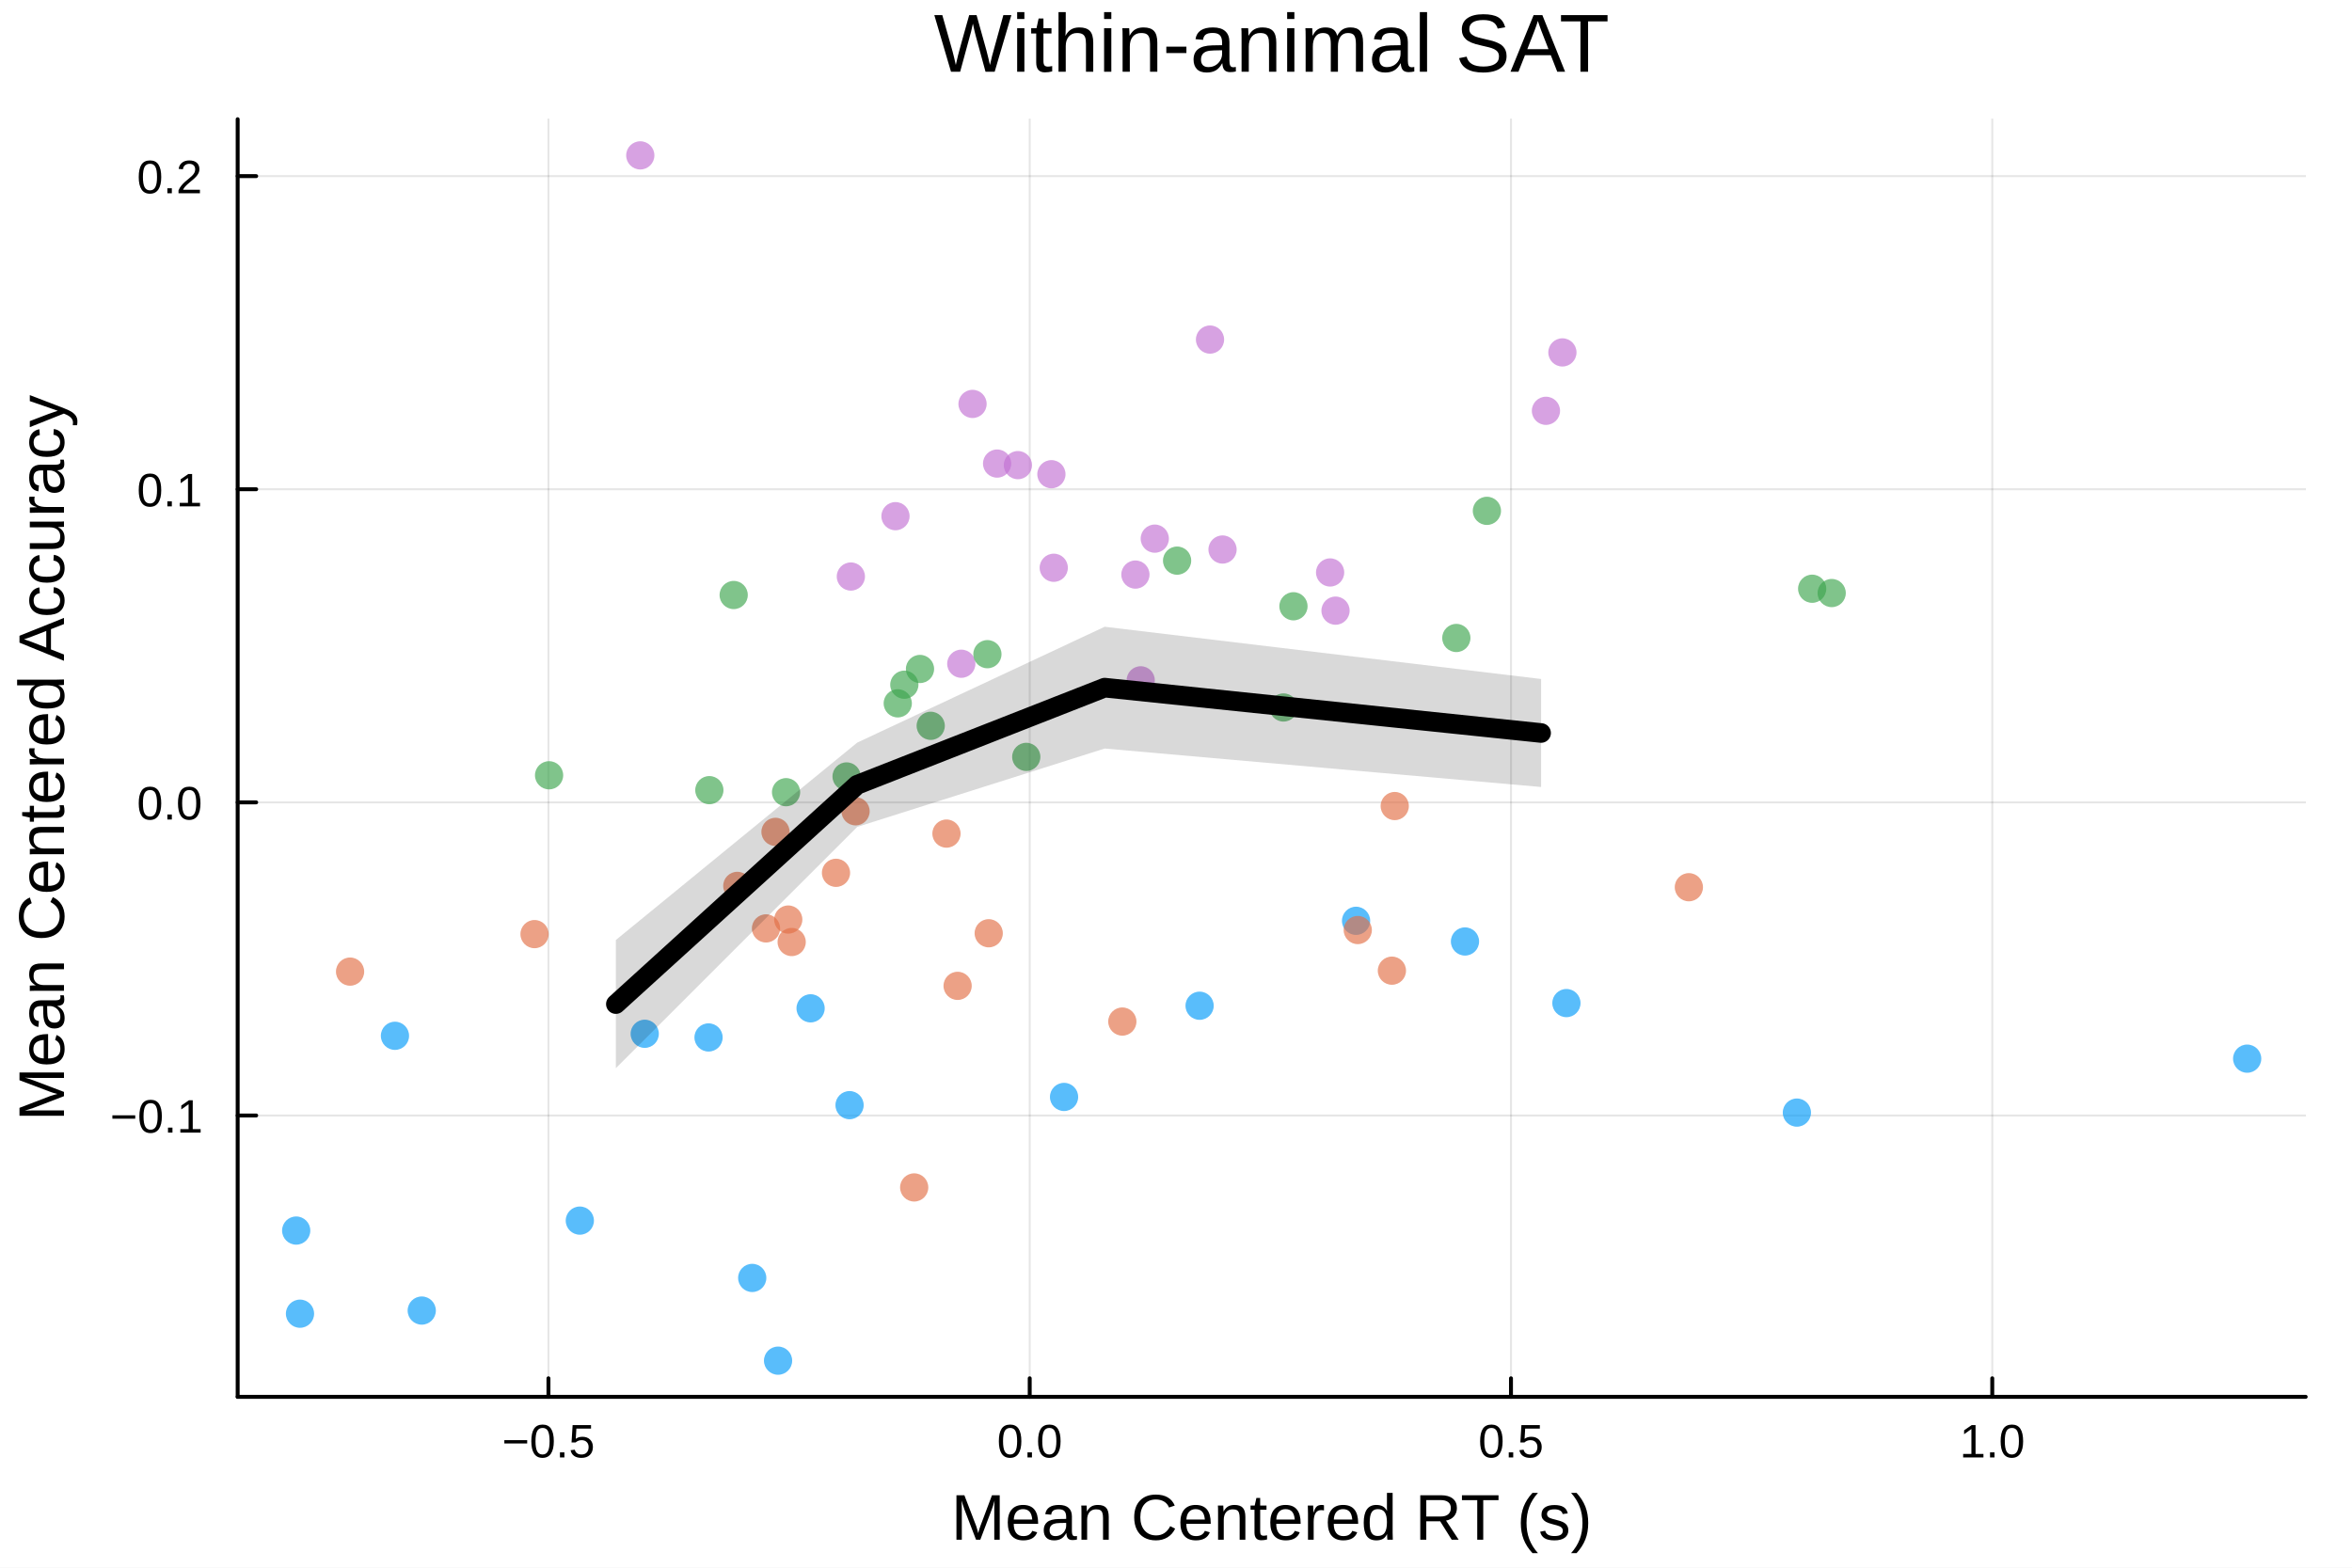
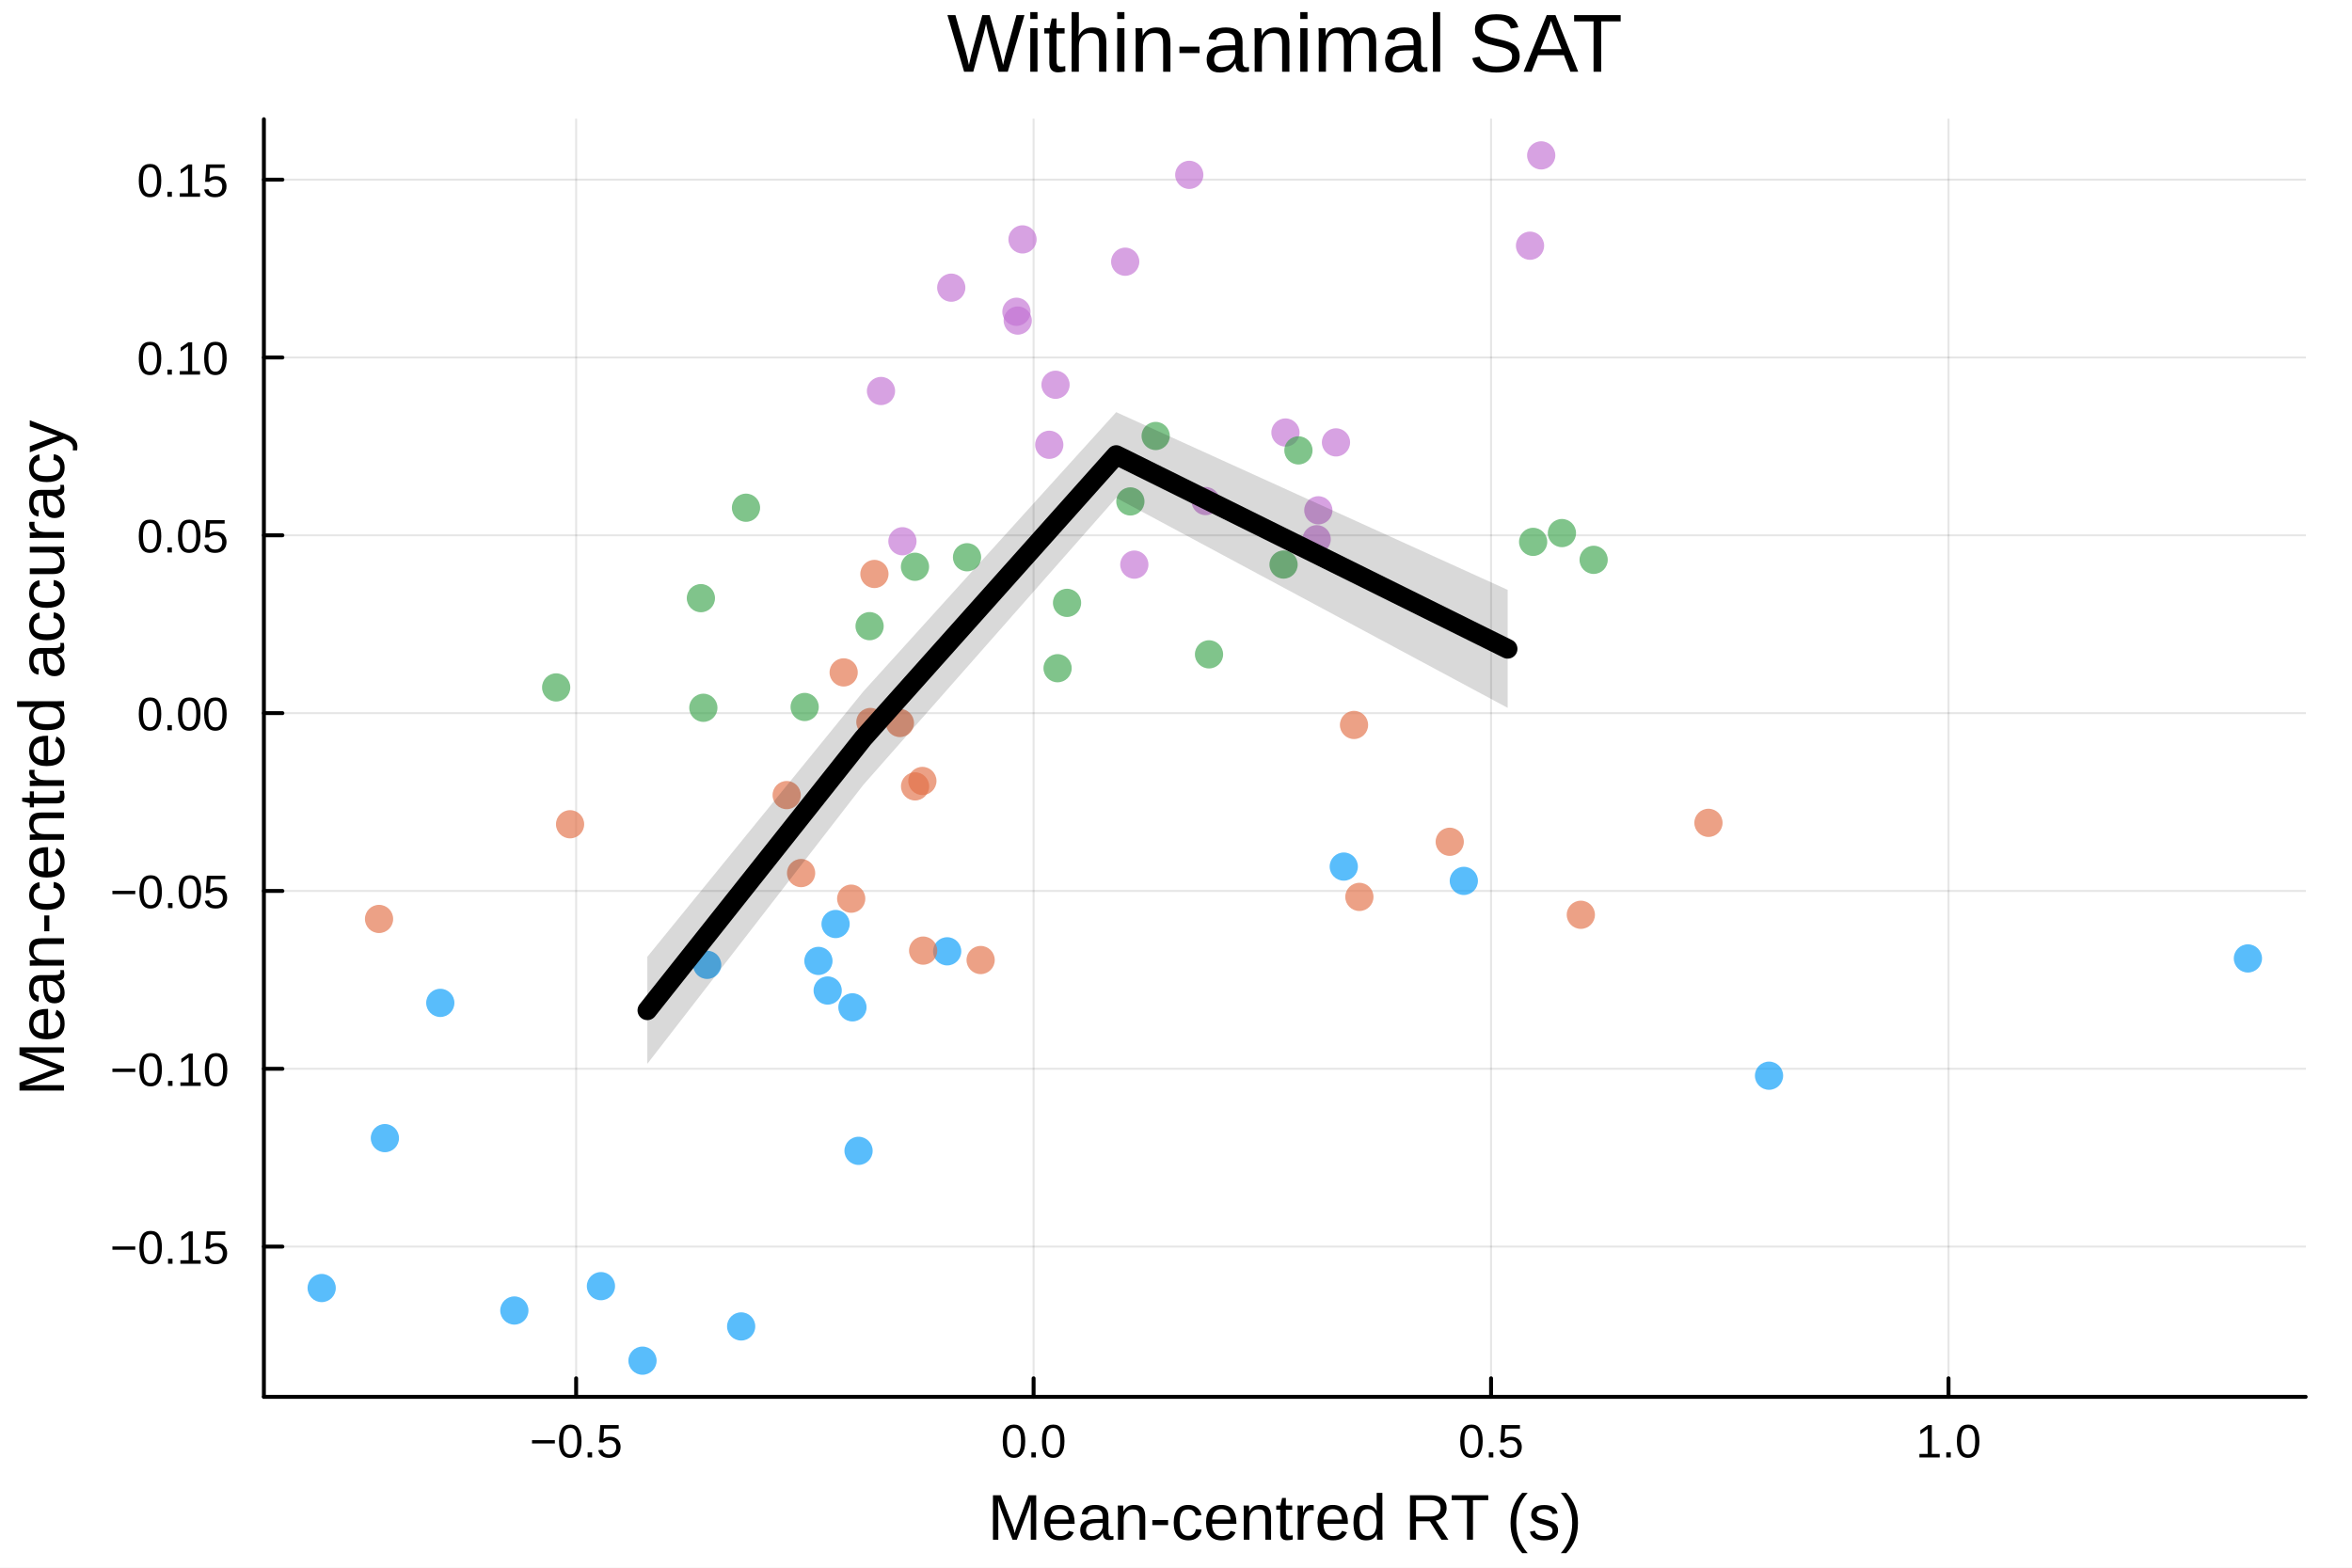
<svg xmlns="http://www.w3.org/2000/svg" width="600" height="400" viewBox="0 0 2400 1600">
  <defs>
-     <clipPath id="clip090">
+     <clipPath id="clip690">
      <rect x="0" y="0" width="2400" height="1600" />
    </clipPath>
  </defs>
-   <path clip-path="url(#clip090)" d="M0 1600 L2400 1600 L2400 0 L0 0  Z" fill="#ffffff" fill-rule="evenodd" fill-opacity="1" />
+   <path clip-path="url(#clip690)" d="M0 1600 L2400 1600 L2400 0 L0 0  Z" fill="#ffffff" fill-rule="evenodd" fill-opacity="1" />
  <defs>
-     <clipPath id="clip091">
-       <rect x="480" y="0" width="1681" height="1600" />
+     <clipPath id="clip691">
+       <rect x="269" y="121" width="2084" height="1305" />
    </clipPath>
  </defs>
-   <path clip-path="url(#clip090)" d="M242.516 1425.62 L2352.76 1425.62 L2352.76 121.675 L242.516 121.675  Z" fill="#ffffff" fill-rule="evenodd" fill-opacity="1" />
-   <defs>
-     <clipPath id="clip092">
-       <rect x="242" y="121" width="2111" height="1305" />
-     </clipPath>
-   </defs>
-   <polyline clip-path="url(#clip092)" style="stroke:#000000; stroke-linecap:round; stroke-linejoin:round; stroke-width:2; stroke-opacity:0.1; fill:none" points="559.638,1425.62 559.638,121.675 " />
-   <polyline clip-path="url(#clip092)" style="stroke:#000000; stroke-linecap:round; stroke-linejoin:round; stroke-width:2; stroke-opacity:0.1; fill:none" points="1050.73,1425.62 1050.73,121.675 " />
-   <polyline clip-path="url(#clip092)" style="stroke:#000000; stroke-linecap:round; stroke-linejoin:round; stroke-width:2; stroke-opacity:0.1; fill:none" points="1541.82,1425.62 1541.82,121.675 " />
-   <polyline clip-path="url(#clip092)" style="stroke:#000000; stroke-linecap:round; stroke-linejoin:round; stroke-width:2; stroke-opacity:0.1; fill:none" points="2032.92,1425.62 2032.92,121.675 " />
-   <polyline clip-path="url(#clip092)" style="stroke:#000000; stroke-linecap:round; stroke-linejoin:round; stroke-width:2; stroke-opacity:0.1; fill:none" points="242.516,1138.49 2352.76,1138.49 " />
-   <polyline clip-path="url(#clip092)" style="stroke:#000000; stroke-linecap:round; stroke-linejoin:round; stroke-width:2; stroke-opacity:0.1; fill:none" points="242.516,818.907 2352.76,818.907 " />
-   <polyline clip-path="url(#clip092)" style="stroke:#000000; stroke-linecap:round; stroke-linejoin:round; stroke-width:2; stroke-opacity:0.1; fill:none" points="242.516,499.329 2352.76,499.329 " />
-   <polyline clip-path="url(#clip092)" style="stroke:#000000; stroke-linecap:round; stroke-linejoin:round; stroke-width:2; stroke-opacity:0.1; fill:none" points="242.516,179.751 2352.76,179.751 " />
-   <polyline clip-path="url(#clip090)" style="stroke:#000000; stroke-linecap:round; stroke-linejoin:round; stroke-width:4; stroke-opacity:1; fill:none" points="242.516,1425.62 2352.76,1425.62 " />
-   <polyline clip-path="url(#clip090)" style="stroke:#000000; stroke-linecap:round; stroke-linejoin:round; stroke-width:4; stroke-opacity:1; fill:none" points="559.638,1425.62 559.638,1406.72 " />
-   <polyline clip-path="url(#clip090)" style="stroke:#000000; stroke-linecap:round; stroke-linejoin:round; stroke-width:4; stroke-opacity:1; fill:none" points="1050.73,1425.62 1050.73,1406.72 " />
-   <polyline clip-path="url(#clip090)" style="stroke:#000000; stroke-linecap:round; stroke-linejoin:round; stroke-width:4; stroke-opacity:1; fill:none" points="1541.82,1425.62 1541.82,1406.72 " />
-   <polyline clip-path="url(#clip090)" style="stroke:#000000; stroke-linecap:round; stroke-linejoin:round; stroke-width:4; stroke-opacity:1; fill:none" points="2032.92,1425.62 2032.92,1406.72 " />
-   <g clip-path="url(#clip090)">
-     <text style="fill:#000000; fill-opacity:1; font-family:Arial,Helvetica Neue,Helvetica,sans-serif; font-size:48px; text-anchor:middle;" transform="rotate(0, 559.638, 1487.47)" x="559.638" y="1487.47">−0.5</text>
+   <path clip-path="url(#clip690)" d="M269.279 1425.62 L2352.76 1425.62 L2352.76 121.675 L269.279 121.675  Z" fill="#ffffff" fill-rule="evenodd" fill-opacity="1" />
+   <polyline clip-path="url(#clip691)" style="stroke:#000000; stroke-linecap:round; stroke-linejoin:round; stroke-width:2; stroke-opacity:0.1; fill:none" points="587.887,1425.62 587.887,121.675 " />
+   <polyline clip-path="url(#clip691)" style="stroke:#000000; stroke-linecap:round; stroke-linejoin:round; stroke-width:2; stroke-opacity:0.1; fill:none" points="1054.69,1425.62 1054.69,121.675 " />
+   <polyline clip-path="url(#clip691)" style="stroke:#000000; stroke-linecap:round; stroke-linejoin:round; stroke-width:2; stroke-opacity:0.1; fill:none" points="1521.49,1425.62 1521.49,121.675 " />
+   <polyline clip-path="url(#clip691)" style="stroke:#000000; stroke-linecap:round; stroke-linejoin:round; stroke-width:2; stroke-opacity:0.1; fill:none" points="1988.29,1425.62 1988.29,121.675 " />
+   <polyline clip-path="url(#clip691)" style="stroke:#000000; stroke-linecap:round; stroke-linejoin:round; stroke-width:2; stroke-opacity:0.1; fill:none" points="269.279,1272.29 2352.76,1272.29 " />
+   <polyline clip-path="url(#clip691)" style="stroke:#000000; stroke-linecap:round; stroke-linejoin:round; stroke-width:2; stroke-opacity:0.1; fill:none" points="269.279,1090.8 2352.76,1090.8 " />
+   <polyline clip-path="url(#clip691)" style="stroke:#000000; stroke-linecap:round; stroke-linejoin:round; stroke-width:2; stroke-opacity:0.1; fill:none" points="269.279,909.31 2352.76,909.31 " />
+   <polyline clip-path="url(#clip691)" style="stroke:#000000; stroke-linecap:round; stroke-linejoin:round; stroke-width:2; stroke-opacity:0.1; fill:none" points="269.279,727.821 2352.76,727.821 " />
+   <polyline clip-path="url(#clip691)" style="stroke:#000000; stroke-linecap:round; stroke-linejoin:round; stroke-width:2; stroke-opacity:0.1; fill:none" points="269.279,546.331 2352.76,546.331 " />
+   <polyline clip-path="url(#clip691)" style="stroke:#000000; stroke-linecap:round; stroke-linejoin:round; stroke-width:2; stroke-opacity:0.1; fill:none" points="269.279,364.842 2352.76,364.842 " />
+   <polyline clip-path="url(#clip691)" style="stroke:#000000; stroke-linecap:round; stroke-linejoin:round; stroke-width:2; stroke-opacity:0.1; fill:none" points="269.279,183.353 2352.76,183.353 " />
+   <polyline clip-path="url(#clip690)" style="stroke:#000000; stroke-linecap:round; stroke-linejoin:round; stroke-width:4; stroke-opacity:1; fill:none" points="269.279,1425.62 2352.76,1425.62 " />
+   <polyline clip-path="url(#clip690)" style="stroke:#000000; stroke-linecap:round; stroke-linejoin:round; stroke-width:4; stroke-opacity:1; fill:none" points="587.887,1425.62 587.887,1406.72 " />
+   <polyline clip-path="url(#clip690)" style="stroke:#000000; stroke-linecap:round; stroke-linejoin:round; stroke-width:4; stroke-opacity:1; fill:none" points="1054.69,1425.62 1054.69,1406.72 " />
+   <polyline clip-path="url(#clip690)" style="stroke:#000000; stroke-linecap:round; stroke-linejoin:round; stroke-width:4; stroke-opacity:1; fill:none" points="1521.49,1425.62 1521.49,1406.72 " />
+   <polyline clip-path="url(#clip690)" style="stroke:#000000; stroke-linecap:round; stroke-linejoin:round; stroke-width:4; stroke-opacity:1; fill:none" points="1988.29,1425.62 1988.29,1406.72 " />
+   <g clip-path="url(#clip690)">
+     <text style="fill:#000000; fill-opacity:1; font-family:Arial,Helvetica Neue,Helvetica,sans-serif; font-size:48px; text-anchor:middle;" transform="rotate(0, 587.887, 1487.47)" x="587.887" y="1487.47">−0.5</text>
  </g>
-   <g clip-path="url(#clip090)">
-     <text style="fill:#000000; fill-opacity:1; font-family:Arial,Helvetica Neue,Helvetica,sans-serif; font-size:48px; text-anchor:middle;" transform="rotate(0, 1050.73, 1487.47)" x="1050.73" y="1487.47">0.0</text>
+   <g clip-path="url(#clip690)">
+     <text style="fill:#000000; fill-opacity:1; font-family:Arial,Helvetica Neue,Helvetica,sans-serif; font-size:48px; text-anchor:middle;" transform="rotate(0, 1054.69, 1487.47)" x="1054.69" y="1487.47">0.0</text>
  </g>
-   <g clip-path="url(#clip090)">
-     <text style="fill:#000000; fill-opacity:1; font-family:Arial,Helvetica Neue,Helvetica,sans-serif; font-size:48px; text-anchor:middle;" transform="rotate(0, 1541.82, 1487.47)" x="1541.82" y="1487.47">0.5</text>
+   <g clip-path="url(#clip690)">
+     <text style="fill:#000000; fill-opacity:1; font-family:Arial,Helvetica Neue,Helvetica,sans-serif; font-size:48px; text-anchor:middle;" transform="rotate(0, 1521.49, 1487.47)" x="1521.49" y="1487.47">0.5</text>
  </g>
-   <g clip-path="url(#clip090)">
-     <text style="fill:#000000; fill-opacity:1; font-family:Arial,Helvetica Neue,Helvetica,sans-serif; font-size:48px; text-anchor:middle;" transform="rotate(0, 2032.92, 1487.47)" x="2032.92" y="1487.47">1.0</text>
+   <g clip-path="url(#clip690)">
+     <text style="fill:#000000; fill-opacity:1; font-family:Arial,Helvetica Neue,Helvetica,sans-serif; font-size:48px; text-anchor:middle;" transform="rotate(0, 1988.29, 1487.47)" x="1988.29" y="1487.47">1.0</text>
  </g>
-   <g clip-path="url(#clip090)">
-     <text style="fill:#000000; fill-opacity:1; font-family:Arial,Helvetica Neue,Helvetica,sans-serif; font-size:66px; text-anchor:middle;" transform="rotate(0, 1297.64, 1571.48)" x="1297.64" y="1571.48">Mean Centered RT (s)</text>
+   <g clip-path="url(#clip690)">
+     <text style="fill:#000000; fill-opacity:1; font-family:Arial,Helvetica Neue,Helvetica,sans-serif; font-size:66px; text-anchor:middle;" transform="rotate(0, 1311.02, 1571.48)" x="1311.02" y="1571.48">Mean-centred RT (s)</text>
  </g>
-   <polyline clip-path="url(#clip090)" style="stroke:#000000; stroke-linecap:round; stroke-linejoin:round; stroke-width:4; stroke-opacity:1; fill:none" points="242.516,1425.62 242.516,121.675 " />
-   <polyline clip-path="url(#clip090)" style="stroke:#000000; stroke-linecap:round; stroke-linejoin:round; stroke-width:4; stroke-opacity:1; fill:none" points="242.516,1138.49 261.414,1138.49 " />
-   <polyline clip-path="url(#clip090)" style="stroke:#000000; stroke-linecap:round; stroke-linejoin:round; stroke-width:4; stroke-opacity:1; fill:none" points="242.516,818.907 261.414,818.907 " />
-   <polyline clip-path="url(#clip090)" style="stroke:#000000; stroke-linecap:round; stroke-linejoin:round; stroke-width:4; stroke-opacity:1; fill:none" points="242.516,499.329 261.414,499.329 " />
-   <polyline clip-path="url(#clip090)" style="stroke:#000000; stroke-linecap:round; stroke-linejoin:round; stroke-width:4; stroke-opacity:1; fill:none" points="242.516,179.751 261.414,179.751 " />
-   <g clip-path="url(#clip090)">
-     <text style="fill:#000000; fill-opacity:1; font-family:Arial,Helvetica Neue,Helvetica,sans-serif; font-size:48px; text-anchor:middle;" transform="rotate(0, 159.682, 1155.99)" x="159.682" y="1155.99">−0.1</text>
+   <polyline clip-path="url(#clip690)" style="stroke:#000000; stroke-linecap:round; stroke-linejoin:round; stroke-width:4; stroke-opacity:1; fill:none" points="269.279,1425.62 269.279,121.675 " />
+   <polyline clip-path="url(#clip690)" style="stroke:#000000; stroke-linecap:round; stroke-linejoin:round; stroke-width:4; stroke-opacity:1; fill:none" points="269.279,1272.29 288.176,1272.29 " />
+   <polyline clip-path="url(#clip690)" style="stroke:#000000; stroke-linecap:round; stroke-linejoin:round; stroke-width:4; stroke-opacity:1; fill:none" points="269.279,1090.8 288.176,1090.8 " />
+   <polyline clip-path="url(#clip690)" style="stroke:#000000; stroke-linecap:round; stroke-linejoin:round; stroke-width:4; stroke-opacity:1; fill:none" points="269.279,909.31 288.176,909.31 " />
+   <polyline clip-path="url(#clip690)" style="stroke:#000000; stroke-linecap:round; stroke-linejoin:round; stroke-width:4; stroke-opacity:1; fill:none" points="269.279,727.821 288.176,727.821 " />
+   <polyline clip-path="url(#clip690)" style="stroke:#000000; stroke-linecap:round; stroke-linejoin:round; stroke-width:4; stroke-opacity:1; fill:none" points="269.279,546.331 288.176,546.331 " />
+   <polyline clip-path="url(#clip690)" style="stroke:#000000; stroke-linecap:round; stroke-linejoin:round; stroke-width:4; stroke-opacity:1; fill:none" points="269.279,364.842 288.176,364.842 " />
+   <polyline clip-path="url(#clip690)" style="stroke:#000000; stroke-linecap:round; stroke-linejoin:round; stroke-width:4; stroke-opacity:1; fill:none" points="269.279,183.353 288.176,183.353 " />
+   <g clip-path="url(#clip690)">
+     <text style="fill:#000000; fill-opacity:1; font-family:Arial,Helvetica Neue,Helvetica,sans-serif; font-size:48px; text-anchor:middle;" transform="rotate(0, 173.064, 1289.79)" x="173.064" y="1289.79">−0.15</text>
  </g>
-   <g clip-path="url(#clip090)">
-     <text style="fill:#000000; fill-opacity:1; font-family:Arial,Helvetica Neue,Helvetica,sans-serif; font-size:48px; text-anchor:middle;" transform="rotate(0, 173.064, 836.407)" x="173.064" y="836.407">0.0</text>
+   <g clip-path="url(#clip690)">
+     <text style="fill:#000000; fill-opacity:1; font-family:Arial,Helvetica Neue,Helvetica,sans-serif; font-size:48px; text-anchor:middle;" transform="rotate(0, 173.064, 1108.3)" x="173.064" y="1108.3">−0.10</text>
  </g>
-   <g clip-path="url(#clip090)">
-     <text style="fill:#000000; fill-opacity:1; font-family:Arial,Helvetica Neue,Helvetica,sans-serif; font-size:48px; text-anchor:middle;" transform="rotate(0, 173.064, 516.829)" x="173.064" y="516.829">0.1</text>
+   <g clip-path="url(#clip690)">
+     <text style="fill:#000000; fill-opacity:1; font-family:Arial,Helvetica Neue,Helvetica,sans-serif; font-size:48px; text-anchor:middle;" transform="rotate(0, 173.064, 926.81)" x="173.064" y="926.81">−0.05</text>
  </g>
-   <g clip-path="url(#clip090)">
-     <text style="fill:#000000; fill-opacity:1; font-family:Arial,Helvetica Neue,Helvetica,sans-serif; font-size:48px; text-anchor:middle;" transform="rotate(0, 173.064, 197.251)" x="173.064" y="197.251">0.2</text>
+   <g clip-path="url(#clip690)">
+     <text style="fill:#000000; fill-opacity:1; font-family:Arial,Helvetica Neue,Helvetica,sans-serif; font-size:48px; text-anchor:middle;" transform="rotate(0, 186.445, 745.321)" x="186.445" y="745.321">0.00</text>
  </g>
-   <g clip-path="url(#clip090)">
-     <text style="fill:#000000; fill-opacity:1; font-family:Arial,Helvetica Neue,Helvetica,sans-serif; font-size:66px; text-anchor:middle;" transform="rotate(-90, 65.2861, 773.647)" x="65.286" y="773.647">Mean Centered Accuracy</text>
+   <g clip-path="url(#clip690)">
+     <text style="fill:#000000; fill-opacity:1; font-family:Arial,Helvetica Neue,Helvetica,sans-serif; font-size:48px; text-anchor:middle;" transform="rotate(0, 186.445, 563.831)" x="186.445" y="563.831">0.05</text>
  </g>
-   <g clip-path="url(#clip090)">
-     <text style="fill:#000000; fill-opacity:1; font-family:Arial,Helvetica Neue,Helvetica,sans-serif; font-size:84px; text-anchor:middle;" transform="rotate(0, 1297.64, 73.2)" x="1297.64" y="73.2">Within-animal SAT</text>
+   <g clip-path="url(#clip690)">
+     <text style="fill:#000000; fill-opacity:1; font-family:Arial,Helvetica Neue,Helvetica,sans-serif; font-size:48px; text-anchor:middle;" transform="rotate(0, 186.445, 382.342)" x="186.445" y="382.342">0.10</text>
  </g>
-   <circle clip-path="url(#clip092)" cx="1047.21" cy="772.488" r="14.4" fill="#3da44d" fill-rule="evenodd" fill-opacity="0.65" stroke="none" />
-   <circle clip-path="url(#clip092)" cx="1362.79" cy="623.246" r="14.4" fill="#c271d2" fill-rule="evenodd" fill-opacity="0.65" stroke="none" />
-   <circle clip-path="url(#clip092)" cx="827.138" cy="1029.11" r="14.4" fill="#009af9" fill-rule="evenodd" fill-opacity="0.65" stroke="none" />
-   <circle clip-path="url(#clip092)" cx="965.785" cy="850.785" r="14.4" fill="#e26f46" fill-rule="evenodd" fill-opacity="0.65" stroke="none" />
-   <circle clip-path="url(#clip092)" cx="791.331" cy="849.027" r="14.4" fill="#e26f46" fill-rule="evenodd" fill-opacity="0.65" stroke="none" />
-   <circle clip-path="url(#clip092)" cx="1163.99" cy="694.352" r="14.4" fill="#c271d2" fill-rule="evenodd" fill-opacity="0.65" stroke="none" />
-   <circle clip-path="url(#clip092)" cx="1383.74" cy="939.787" r="14.4" fill="#009af9" fill-rule="evenodd" fill-opacity="0.65" stroke="none" />
-   <circle clip-path="url(#clip092)" cx="863.861" cy="792.462" r="14.4" fill="#3da44d" fill-rule="evenodd" fill-opacity="0.65" stroke="none" />
-   <circle clip-path="url(#clip092)" cx="302.24" cy="1255.93" r="14.4" fill="#009af9" fill-rule="evenodd" fill-opacity="0.65" stroke="none" />
-   <circle clip-path="url(#clip092)" cx="1869.07" cy="605.269" r="14.4" fill="#3da44d" fill-rule="evenodd" fill-opacity="0.65" stroke="none" />
-   <circle clip-path="url(#clip092)" cx="873.03" cy="828.015" r="14.4" fill="#e26f46" fill-rule="evenodd" fill-opacity="0.65" stroke="none" />
-   <circle clip-path="url(#clip092)" cx="1158.58" cy="586.414" r="14.4" fill="#c271d2" fill-rule="evenodd" fill-opacity="0.65" stroke="none" />
-   <circle clip-path="url(#clip092)" cx="1517.25" cy="521.38" r="14.4" fill="#3da44d" fill-rule="evenodd" fill-opacity="0.65" stroke="none" />
-   <circle clip-path="url(#clip092)" cx="853.065" cy="890.812" r="14.4" fill="#e26f46" fill-rule="evenodd" fill-opacity="0.65" stroke="none" />
-   <circle clip-path="url(#clip092)" cx="793.941" cy="1388.71" r="14.4" fill="#009af9" fill-rule="evenodd" fill-opacity="0.65" stroke="none" />
-   <circle clip-path="url(#clip092)" cx="1038.67" cy="474.722" r="14.4" fill="#c271d2" fill-rule="evenodd" fill-opacity="0.65" stroke="none" />
-   <circle clip-path="url(#clip092)" cx="1420.31" cy="990.68" r="14.4" fill="#e26f46" fill-rule="evenodd" fill-opacity="0.65" stroke="none" />
-   <circle clip-path="url(#clip092)" cx="1577.5" cy="419.275" r="14.4" fill="#c271d2" fill-rule="evenodd" fill-opacity="0.65" stroke="none" />
-   <circle clip-path="url(#clip092)" cx="403.015" cy="1057.15" r="14.4" fill="#009af9" fill-rule="evenodd" fill-opacity="0.65" stroke="none" />
-   <circle clip-path="url(#clip092)" cx="802.106" cy="808.521" r="14.4" fill="#3da44d" fill-rule="evenodd" fill-opacity="0.65" stroke="none" />
-   <circle clip-path="url(#clip092)" cx="1145.23" cy="1042.61" r="14.4" fill="#e26f46" fill-rule="evenodd" fill-opacity="0.65" stroke="none" />
-   <circle clip-path="url(#clip092)" cx="1486.06" cy="651.129" r="14.4" fill="#3da44d" fill-rule="evenodd" fill-opacity="0.65" stroke="none" />
-   <circle clip-path="url(#clip092)" cx="657.879" cy="1055.08" r="14.4" fill="#009af9" fill-rule="evenodd" fill-opacity="0.65" stroke="none" />
-   <circle clip-path="url(#clip092)" cx="913.76" cy="526.813" r="14.4" fill="#c271d2" fill-rule="evenodd" fill-opacity="0.65" stroke="none" />
-   <circle clip-path="url(#clip092)" cx="723.008" cy="1058.83" r="14.4" fill="#009af9" fill-rule="evenodd" fill-opacity="0.65" stroke="none" />
-   <circle clip-path="url(#clip092)" cx="1178.35" cy="549.743" r="14.4" fill="#c271d2" fill-rule="evenodd" fill-opacity="0.65" stroke="none" />
-   <circle clip-path="url(#clip092)" cx="916.079" cy="717.841" r="14.4" fill="#3da44d" fill-rule="evenodd" fill-opacity="0.65" stroke="none" />
-   <circle clip-path="url(#clip092)" cx="1385.48" cy="949.215" r="14.4" fill="#e26f46" fill-rule="evenodd" fill-opacity="0.65" stroke="none" />
-   <circle clip-path="url(#clip092)" cx="868.22" cy="588.412" r="14.4" fill="#c271d2" fill-rule="evenodd" fill-opacity="0.65" stroke="none" />
-   <circle clip-path="url(#clip092)" cx="591.66" cy="1245.78" r="14.4" fill="#009af9" fill-rule="evenodd" fill-opacity="0.65" stroke="none" />
-   <circle clip-path="url(#clip092)" cx="1423.2" cy="822.662" r="14.4" fill="#e26f46" fill-rule="evenodd" fill-opacity="0.65" stroke="none" />
-   <circle clip-path="url(#clip092)" cx="1319.85" cy="618.771" r="14.4" fill="#3da44d" fill-rule="evenodd" fill-opacity="0.65" stroke="none" />
-   <circle clip-path="url(#clip092)" cx="560.285" cy="791.264" r="14.4" fill="#3da44d" fill-rule="evenodd" fill-opacity="0.65" stroke="none" />
-   <circle clip-path="url(#clip092)" cx="2293.03" cy="1080.48" r="14.4" fill="#009af9" fill-rule="evenodd" fill-opacity="0.65" stroke="none" />
-   <circle clip-path="url(#clip092)" cx="992.388" cy="412.244" r="14.4" fill="#c271d2" fill-rule="evenodd" fill-opacity="0.65" stroke="none" />
-   <circle clip-path="url(#clip092)" cx="357.219" cy="991.639" r="14.4" fill="#e26f46" fill-rule="evenodd" fill-opacity="0.65" stroke="none" />
-   <circle clip-path="url(#clip092)" cx="653.354" cy="158.579" r="14.4" fill="#c271d2" fill-rule="evenodd" fill-opacity="0.65" stroke="none" />
-   <circle clip-path="url(#clip092)" cx="767.575" cy="1304.27" r="14.4" fill="#009af9" fill-rule="evenodd" fill-opacity="0.65" stroke="none" />
-   <circle clip-path="url(#clip092)" cx="932.842" cy="1211.91" r="14.4" fill="#e26f46" fill-rule="evenodd" fill-opacity="0.65" stroke="none" />
-   <circle clip-path="url(#clip092)" cx="1849.15" cy="600.875" r="14.4" fill="#3da44d" fill-rule="evenodd" fill-opacity="0.65" stroke="none" />
-   <circle clip-path="url(#clip092)" cx="922.785" cy="698.826" r="14.4" fill="#3da44d" fill-rule="evenodd" fill-opacity="0.65" stroke="none" />
-   <circle clip-path="url(#clip092)" cx="804.337" cy="938.509" r="14.4" fill="#e26f46" fill-rule="evenodd" fill-opacity="0.65" stroke="none" />
-   <circle clip-path="url(#clip092)" cx="980.908" cy="677.414" r="14.4" fill="#c271d2" fill-rule="evenodd" fill-opacity="0.65" stroke="none" />
-   <circle clip-path="url(#clip092)" cx="1494.89" cy="960.88" r="14.4" fill="#009af9" fill-rule="evenodd" fill-opacity="0.65" stroke="none" />
-   <circle clip-path="url(#clip092)" cx="807.838" cy="961.439" r="14.4" fill="#e26f46" fill-rule="evenodd" fill-opacity="0.65" stroke="none" />
-   <circle clip-path="url(#clip092)" cx="723.828" cy="806.444" r="14.4" fill="#3da44d" fill-rule="evenodd" fill-opacity="0.65" stroke="none" />
-   <circle clip-path="url(#clip092)" cx="1598.39" cy="1023.76" r="14.4" fill="#009af9" fill-rule="evenodd" fill-opacity="0.65" stroke="none" />
-   <circle clip-path="url(#clip092)" cx="1072.86" cy="483.989" r="14.4" fill="#c271d2" fill-rule="evenodd" fill-opacity="0.65" stroke="none" />
-   <circle clip-path="url(#clip092)" cx="1309.68" cy="722.075" r="14.4" fill="#3da44d" fill-rule="evenodd" fill-opacity="0.65" stroke="none" />
-   <circle clip-path="url(#clip092)" cx="1008.89" cy="952.491" r="14.4" fill="#e26f46" fill-rule="evenodd" fill-opacity="0.65" stroke="none" />
-   <circle clip-path="url(#clip092)" cx="1017.45" cy="473.124" r="14.4" fill="#c271d2" fill-rule="evenodd" fill-opacity="0.65" stroke="none" />
-   <circle clip-path="url(#clip092)" cx="866.903" cy="1127.94" r="14.4" fill="#009af9" fill-rule="evenodd" fill-opacity="0.65" stroke="none" />
-   <circle clip-path="url(#clip092)" cx="781.638" cy="947.537" r="14.4" fill="#e26f46" fill-rule="evenodd" fill-opacity="0.65" stroke="none" />
-   <circle clip-path="url(#clip092)" cx="1224.09" cy="1026.47" r="14.4" fill="#009af9" fill-rule="evenodd" fill-opacity="0.65" stroke="none" />
-   <circle clip-path="url(#clip092)" cx="949.712" cy="740.77" r="14.4" fill="#3da44d" fill-rule="evenodd" fill-opacity="0.65" stroke="none" />
-   <circle clip-path="url(#clip092)" cx="1247.49" cy="560.848" r="14.4" fill="#c271d2" fill-rule="evenodd" fill-opacity="0.65" stroke="none" />
-   <circle clip-path="url(#clip092)" cx="1723.33" cy="905.513" r="14.4" fill="#e26f46" fill-rule="evenodd" fill-opacity="0.65" stroke="none" />
-   <circle clip-path="url(#clip092)" cx="1234.71" cy="346.571" r="14.4" fill="#c271d2" fill-rule="evenodd" fill-opacity="0.65" stroke="none" />
-   <circle clip-path="url(#clip092)" cx="938.771" cy="682.767" r="14.4" fill="#3da44d" fill-rule="evenodd" fill-opacity="0.65" stroke="none" />
-   <circle clip-path="url(#clip092)" cx="306.115" cy="1340.78" r="14.4" fill="#009af9" fill-rule="evenodd" fill-opacity="0.65" stroke="none" />
-   <circle clip-path="url(#clip092)" cx="1594.29" cy="359.674" r="14.4" fill="#c271d2" fill-rule="evenodd" fill-opacity="0.65" stroke="none" />
-   <circle clip-path="url(#clip092)" cx="1201.12" cy="572.193" r="14.4" fill="#3da44d" fill-rule="evenodd" fill-opacity="0.65" stroke="none" />
-   <circle clip-path="url(#clip092)" cx="977.164" cy="1006.18" r="14.4" fill="#e26f46" fill-rule="evenodd" fill-opacity="0.65" stroke="none" />
-   <circle clip-path="url(#clip092)" cx="430.358" cy="1337.58" r="14.4" fill="#009af9" fill-rule="evenodd" fill-opacity="0.65" stroke="none" />
-   <circle clip-path="url(#clip092)" cx="545.449" cy="953.37" r="14.4" fill="#e26f46" fill-rule="evenodd" fill-opacity="0.65" stroke="none" />
-   <circle clip-path="url(#clip092)" cx="1075.26" cy="579.463" r="14.4" fill="#c271d2" fill-rule="evenodd" fill-opacity="0.65" stroke="none" />
-   <circle clip-path="url(#clip092)" cx="748.662" cy="607.267" r="14.4" fill="#3da44d" fill-rule="evenodd" fill-opacity="0.65" stroke="none" />
-   <circle clip-path="url(#clip092)" cx="1833.56" cy="1135.53" r="14.4" fill="#009af9" fill-rule="evenodd" fill-opacity="0.65" stroke="none" />
-   <circle clip-path="url(#clip092)" cx="1357.25" cy="584.257" r="14.4" fill="#c271d2" fill-rule="evenodd" fill-opacity="0.65" stroke="none" />
-   <circle clip-path="url(#clip092)" cx="1085.77" cy="1119.55" r="14.4" fill="#009af9" fill-rule="evenodd" fill-opacity="0.65" stroke="none" />
-   <circle clip-path="url(#clip092)" cx="1007.55" cy="667.667" r="14.4" fill="#3da44d" fill-rule="evenodd" fill-opacity="0.65" stroke="none" />
-   <circle clip-path="url(#clip092)" cx="752.357" cy="904.155" r="14.4" fill="#e26f46" fill-rule="evenodd" fill-opacity="0.65" stroke="none" />
-   <polyline clip-path="url(#clip092)" style="stroke:#000000; stroke-linecap:round; stroke-linejoin:round; stroke-width:20; stroke-opacity:1; fill:none" points="628.432,1024.79 874.73,800.922 1127.2,701.817 1572.56,748.103 " />
-   <path clip-path="url(#clip092)" d="M628.432 1090.2 L874.73 843.938 L1127.2 763.963 L1572.56 803.215 L1572.56 692.991 L1127.2 639.671 L874.73 757.906 L628.432 959.376  Z" fill="#000000" fill-rule="evenodd" fill-opacity="0.15" />
-   <polyline clip-path="url(#clip092)" style="stroke:#000000; stroke-linecap:round; stroke-linejoin:round; stroke-width:0; stroke-opacity:1; fill:none" points="628.432,1024.79 874.73,800.922 1127.2,701.817 1572.56,748.103 " />
+   <g clip-path="url(#clip690)">
+     <text style="fill:#000000; fill-opacity:1; font-family:Arial,Helvetica Neue,Helvetica,sans-serif; font-size:48px; text-anchor:middle;" transform="rotate(0, 186.445, 200.853)" x="186.445" y="200.853">0.15</text>
+   </g>
+   <g clip-path="url(#clip690)">
+     <text style="fill:#000000; fill-opacity:1; font-family:Arial,Helvetica Neue,Helvetica,sans-serif; font-size:66px; text-anchor:middle;" transform="rotate(-90, 65.2861, 773.647)" x="65.286" y="773.647">Mean-centred accuracy</text>
+   </g>
+   <g clip-path="url(#clip690)">
+     <text style="fill:#000000; fill-opacity:1; font-family:Arial,Helvetica Neue,Helvetica,sans-serif; font-size:84px; text-anchor:middle;" transform="rotate(0, 1311.02, 73.2)" x="1311.02" y="73.2">Within-animal SAT</text>
+   </g>
+   <circle clip-path="url(#clip691)" cx="933.755" cy="802.594" r="14.4" fill="#e26f46" fill-rule="evenodd" fill-opacity="0.65" stroke="none" />
+   <circle clip-path="url(#clip691)" cx="1088.82" cy="615.297" r="14.4" fill="#3da44d" fill-rule="evenodd" fill-opacity="0.65" stroke="none" />
+   <circle clip-path="url(#clip691)" cx="852.633" cy="943.067" r="14.4" fill="#009af9" fill-rule="evenodd" fill-opacity="0.65" stroke="none" />
+   <circle clip-path="url(#clip691)" cx="1343.55" cy="550.324" r="14.4" fill="#c271d2" fill-rule="evenodd" fill-opacity="0.65" stroke="none" />
+   <circle clip-path="url(#clip691)" cx="802.737" cy="811.487" r="14.4" fill="#e26f46" fill-rule="evenodd" fill-opacity="0.65" stroke="none" />
+   <circle clip-path="url(#clip691)" cx="1157.47" cy="576.277" r="14.4" fill="#c271d2" fill-rule="evenodd" fill-opacity="0.65" stroke="none" />
+   <circle clip-path="url(#clip691)" cx="1371.2" cy="884.446" r="14.4" fill="#009af9" fill-rule="evenodd" fill-opacity="0.65" stroke="none" />
+   <circle clip-path="url(#clip691)" cx="887.345" cy="639.072" r="14.4" fill="#3da44d" fill-rule="evenodd" fill-opacity="0.65" stroke="none" />
+   <circle clip-path="url(#clip691)" cx="888.156" cy="736.895" r="14.4" fill="#e26f46" fill-rule="evenodd" fill-opacity="0.65" stroke="none" />
+   <circle clip-path="url(#clip691)" cx="392.74" cy="1161.58" r="14.4" fill="#009af9" fill-rule="evenodd" fill-opacity="0.65" stroke="none" />
+   <circle clip-path="url(#clip691)" cx="1626.17" cy="571.377" r="14.4" fill="#3da44d" fill-rule="evenodd" fill-opacity="0.65" stroke="none" />
+   <circle clip-path="url(#clip691)" cx="1311.69" cy="441.43" r="14.4" fill="#c271d2" fill-rule="evenodd" fill-opacity="0.65" stroke="none" />
+   <circle clip-path="url(#clip691)" cx="655.615" cy="1388.71" r="14.4" fill="#009af9" fill-rule="evenodd" fill-opacity="0.65" stroke="none" />
+   <circle clip-path="url(#clip691)" cx="1077.07" cy="392.701" r="14.4" fill="#c271d2" fill-rule="evenodd" fill-opacity="0.65" stroke="none" />
+   <circle clip-path="url(#clip691)" cx="1593.8" cy="544.063" r="14.4" fill="#3da44d" fill-rule="evenodd" fill-opacity="0.65" stroke="none" />
+   <circle clip-path="url(#clip691)" cx="892.264" cy="585.805" r="14.4" fill="#e26f46" fill-rule="evenodd" fill-opacity="0.65" stroke="none" />
+   <circle clip-path="url(#clip691)" cx="449.284" cy="1023.56" r="14.4" fill="#009af9" fill-rule="evenodd" fill-opacity="0.65" stroke="none" />
+   <circle clip-path="url(#clip691)" cx="1387.13" cy="915.39" r="14.4" fill="#e26f46" fill-rule="evenodd" fill-opacity="0.65" stroke="none" />
+   <circle clip-path="url(#clip691)" cx="1561.25" cy="250.776" r="14.4" fill="#c271d2" fill-rule="evenodd" fill-opacity="0.65" stroke="none" />
+   <circle clip-path="url(#clip691)" cx="821.086" cy="721.559" r="14.4" fill="#3da44d" fill-rule="evenodd" fill-opacity="0.65" stroke="none" />
+   <circle clip-path="url(#clip691)" cx="876.071" cy="1174.56" r="14.4" fill="#009af9" fill-rule="evenodd" fill-opacity="0.65" stroke="none" />
+   <circle clip-path="url(#clip691)" cx="1148.17" cy="267.11" r="14.4" fill="#c271d2" fill-rule="evenodd" fill-opacity="0.65" stroke="none" />
+   <circle clip-path="url(#clip691)" cx="1479.32" cy="859.128" r="14.4" fill="#e26f46" fill-rule="evenodd" fill-opacity="0.65" stroke="none" />
+   <circle clip-path="url(#clip691)" cx="715.191" cy="610.488" r="14.4" fill="#3da44d" fill-rule="evenodd" fill-opacity="0.65" stroke="none" />
+   <circle clip-path="url(#clip691)" cx="966.503" cy="970.926" r="14.4" fill="#009af9" fill-rule="evenodd" fill-opacity="0.65" stroke="none" />
+   <circle clip-path="url(#clip691)" cx="868.575" cy="917.205" r="14.4" fill="#e26f46" fill-rule="evenodd" fill-opacity="0.65" stroke="none" />
+   <circle clip-path="url(#clip691)" cx="1153.44" cy="511.758" r="14.4" fill="#3da44d" fill-rule="evenodd" fill-opacity="0.65" stroke="none" />
+   <circle clip-path="url(#clip691)" cx="1230.24" cy="511.395" r="14.4" fill="#c271d2" fill-rule="evenodd" fill-opacity="0.65" stroke="none" />
+   <circle clip-path="url(#clip691)" cx="898.97" cy="399.053" r="14.4" fill="#c271d2" fill-rule="evenodd" fill-opacity="0.65" stroke="none" />
+   <circle clip-path="url(#clip691)" cx="1324.93" cy="459.67" r="14.4" fill="#3da44d" fill-rule="evenodd" fill-opacity="0.65" stroke="none" />
+   <circle clip-path="url(#clip691)" cx="1381.65" cy="739.89" r="14.4" fill="#e26f46" fill-rule="evenodd" fill-opacity="0.65" stroke="none" />
+   <circle clip-path="url(#clip691)" cx="613.204" cy="1312.67" r="14.4" fill="#009af9" fill-rule="evenodd" fill-opacity="0.65" stroke="none" />
+   <circle clip-path="url(#clip691)" cx="386.78" cy="937.895" r="14.4" fill="#e26f46" fill-rule="evenodd" fill-opacity="0.65" stroke="none" />
+   <circle clip-path="url(#clip691)" cx="970.668" cy="293.607" r="14.4" fill="#c271d2" fill-rule="evenodd" fill-opacity="0.65" stroke="none" />
+   <circle clip-path="url(#clip691)" cx="2293.79" cy="978.185" r="14.4" fill="#009af9" fill-rule="evenodd" fill-opacity="0.65" stroke="none" />
+   <circle clip-path="url(#clip691)" cx="567.517" cy="701.596" r="14.4" fill="#3da44d" fill-rule="evenodd" fill-opacity="0.65" stroke="none" />
+   <circle clip-path="url(#clip691)" cx="1037.18" cy="318.199" r="14.4" fill="#c271d2" fill-rule="evenodd" fill-opacity="0.65" stroke="none" />
+   <circle clip-path="url(#clip691)" cx="1564.42" cy="553.046" r="14.4" fill="#3da44d" fill-rule="evenodd" fill-opacity="0.65" stroke="none" />
+   <circle clip-path="url(#clip691)" cx="860.88" cy="686.26" r="14.4" fill="#e26f46" fill-rule="evenodd" fill-opacity="0.65" stroke="none" />
+   <circle clip-path="url(#clip691)" cx="756.281" cy="1353.78" r="14.4" fill="#009af9" fill-rule="evenodd" fill-opacity="0.65" stroke="none" />
+   <circle clip-path="url(#clip691)" cx="817.444" cy="891.071" r="14.4" fill="#e26f46" fill-rule="evenodd" fill-opacity="0.65" stroke="none" />
+   <circle clip-path="url(#clip691)" cx="1493.69" cy="899.056" r="14.4" fill="#009af9" fill-rule="evenodd" fill-opacity="0.65" stroke="none" />
+   <circle clip-path="url(#clip691)" cx="986.766" cy="568.745" r="14.4" fill="#3da44d" fill-rule="evenodd" fill-opacity="0.65" stroke="none" />
+   <circle clip-path="url(#clip691)" cx="920.849" cy="552.411" r="14.4" fill="#c271d2" fill-rule="evenodd" fill-opacity="0.65" stroke="none" />
+   <circle clip-path="url(#clip691)" cx="844.564" cy="1010.94" r="14.4" fill="#009af9" fill-rule="evenodd" fill-opacity="0.65" stroke="none" />
+   <circle clip-path="url(#clip691)" cx="717.708" cy="722.376" r="14.4" fill="#3da44d" fill-rule="evenodd" fill-opacity="0.65" stroke="none" />
+   <circle clip-path="url(#clip691)" cx="1043.38" cy="244.333" r="14.4" fill="#c271d2" fill-rule="evenodd" fill-opacity="0.65" stroke="none" />
+   <circle clip-path="url(#clip691)" cx="1613.1" cy="933.63" r="14.4" fill="#e26f46" fill-rule="evenodd" fill-opacity="0.65" stroke="none" />
+   <circle clip-path="url(#clip691)" cx="869.835" cy="1028.1" r="14.4" fill="#009af9" fill-rule="evenodd" fill-opacity="0.65" stroke="none" />
+   <circle clip-path="url(#clip691)" cx="1000.65" cy="979.819" r="14.4" fill="#e26f46" fill-rule="evenodd" fill-opacity="0.65" stroke="none" />
+   <circle clip-path="url(#clip691)" cx="1038.51" cy="327.183" r="14.4" fill="#c271d2" fill-rule="evenodd" fill-opacity="0.65" stroke="none" />
+   <circle clip-path="url(#clip691)" cx="1309.76" cy="576.186" r="14.4" fill="#3da44d" fill-rule="evenodd" fill-opacity="0.65" stroke="none" />
+   <circle clip-path="url(#clip691)" cx="835.126" cy="980.726" r="14.4" fill="#009af9" fill-rule="evenodd" fill-opacity="0.65" stroke="none" />
+   <circle clip-path="url(#clip691)" cx="1079.17" cy="681.995" r="14.4" fill="#3da44d" fill-rule="evenodd" fill-opacity="0.65" stroke="none" />
+   <circle clip-path="url(#clip691)" cx="941.203" cy="797.059" r="14.4" fill="#e26f46" fill-rule="evenodd" fill-opacity="0.65" stroke="none" />
+   <circle clip-path="url(#clip691)" cx="1363.25" cy="451.503" r="14.4" fill="#c271d2" fill-rule="evenodd" fill-opacity="0.65" stroke="none" />
+   <circle clip-path="url(#clip691)" cx="1743.32" cy="839.8" r="14.4" fill="#e26f46" fill-rule="evenodd" fill-opacity="0.65" stroke="none" />
+   <circle clip-path="url(#clip691)" cx="328.245" cy="1314.58" r="14.4" fill="#009af9" fill-rule="evenodd" fill-opacity="0.65" stroke="none" />
+   <circle clip-path="url(#clip691)" cx="933.648" cy="578.455" r="14.4" fill="#3da44d" fill-rule="evenodd" fill-opacity="0.65" stroke="none" />
+   <circle clip-path="url(#clip691)" cx="1213.54" cy="178.452" r="14.4" fill="#c271d2" fill-rule="evenodd" fill-opacity="0.65" stroke="none" />
+   <circle clip-path="url(#clip691)" cx="941.992" cy="970.2" r="14.4" fill="#e26f46" fill-rule="evenodd" fill-opacity="0.65" stroke="none" />
+   <circle clip-path="url(#clip691)" cx="1179.26" cy="444.97" r="14.4" fill="#3da44d" fill-rule="evenodd" fill-opacity="0.65" stroke="none" />
+   <circle clip-path="url(#clip691)" cx="1572.66" cy="158.579" r="14.4" fill="#c271d2" fill-rule="evenodd" fill-opacity="0.65" stroke="none" />
+   <circle clip-path="url(#clip691)" cx="524.846" cy="1337.53" r="14.4" fill="#009af9" fill-rule="evenodd" fill-opacity="0.65" stroke="none" />
+   <circle clip-path="url(#clip691)" cx="581.71" cy="841.252" r="14.4" fill="#e26f46" fill-rule="evenodd" fill-opacity="0.65" stroke="none" />
+   <circle clip-path="url(#clip691)" cx="1070.68" cy="453.953" r="14.4" fill="#c271d2" fill-rule="evenodd" fill-opacity="0.65" stroke="none" />
+   <circle clip-path="url(#clip691)" cx="761.219" cy="518.201" r="14.4" fill="#3da44d" fill-rule="evenodd" fill-opacity="0.65" stroke="none" />
+   <circle clip-path="url(#clip691)" cx="1805.14" cy="1097.88" r="14.4" fill="#009af9" fill-rule="evenodd" fill-opacity="0.65" stroke="none" />
+   <circle clip-path="url(#clip691)" cx="1345.23" cy="520.832" r="14.4" fill="#c271d2" fill-rule="evenodd" fill-opacity="0.65" stroke="none" />
+   <circle clip-path="url(#clip691)" cx="721.588" cy="984.719" r="14.4" fill="#009af9" fill-rule="evenodd" fill-opacity="0.65" stroke="none" />
+   <circle clip-path="url(#clip691)" cx="1233.69" cy="667.839" r="14.4" fill="#3da44d" fill-rule="evenodd" fill-opacity="0.65" stroke="none" />
+   <circle clip-path="url(#clip691)" cx="918.246" cy="737.893" r="14.4" fill="#e26f46" fill-rule="evenodd" fill-opacity="0.65" stroke="none" />
+   <polyline clip-path="url(#clip691)" style="stroke:#000000; stroke-linecap:round; stroke-linejoin:round; stroke-width:20; stroke-opacity:1; fill:none" points="660.53,1031.16 880.829,753.517 1138.98,464.384 1538.42,662.227 " />
+   <path clip-path="url(#clip691)" d="M660.53 1085.77 L880.829 801.187 L1138.98 508.116 L1538.42 722.435 L1538.42 602.02 L1138.98 420.652 L880.829 705.846 L660.53 976.537  Z" fill="#000000" fill-rule="evenodd" fill-opacity="0.15" />
+   <polyline clip-path="url(#clip691)" style="stroke:#000000; stroke-linecap:round; stroke-linejoin:round; stroke-width:0; stroke-opacity:1; fill:none" points="660.53,1031.16 880.829,753.517 1138.98,464.384 1538.42,662.227 " />
</svg>
